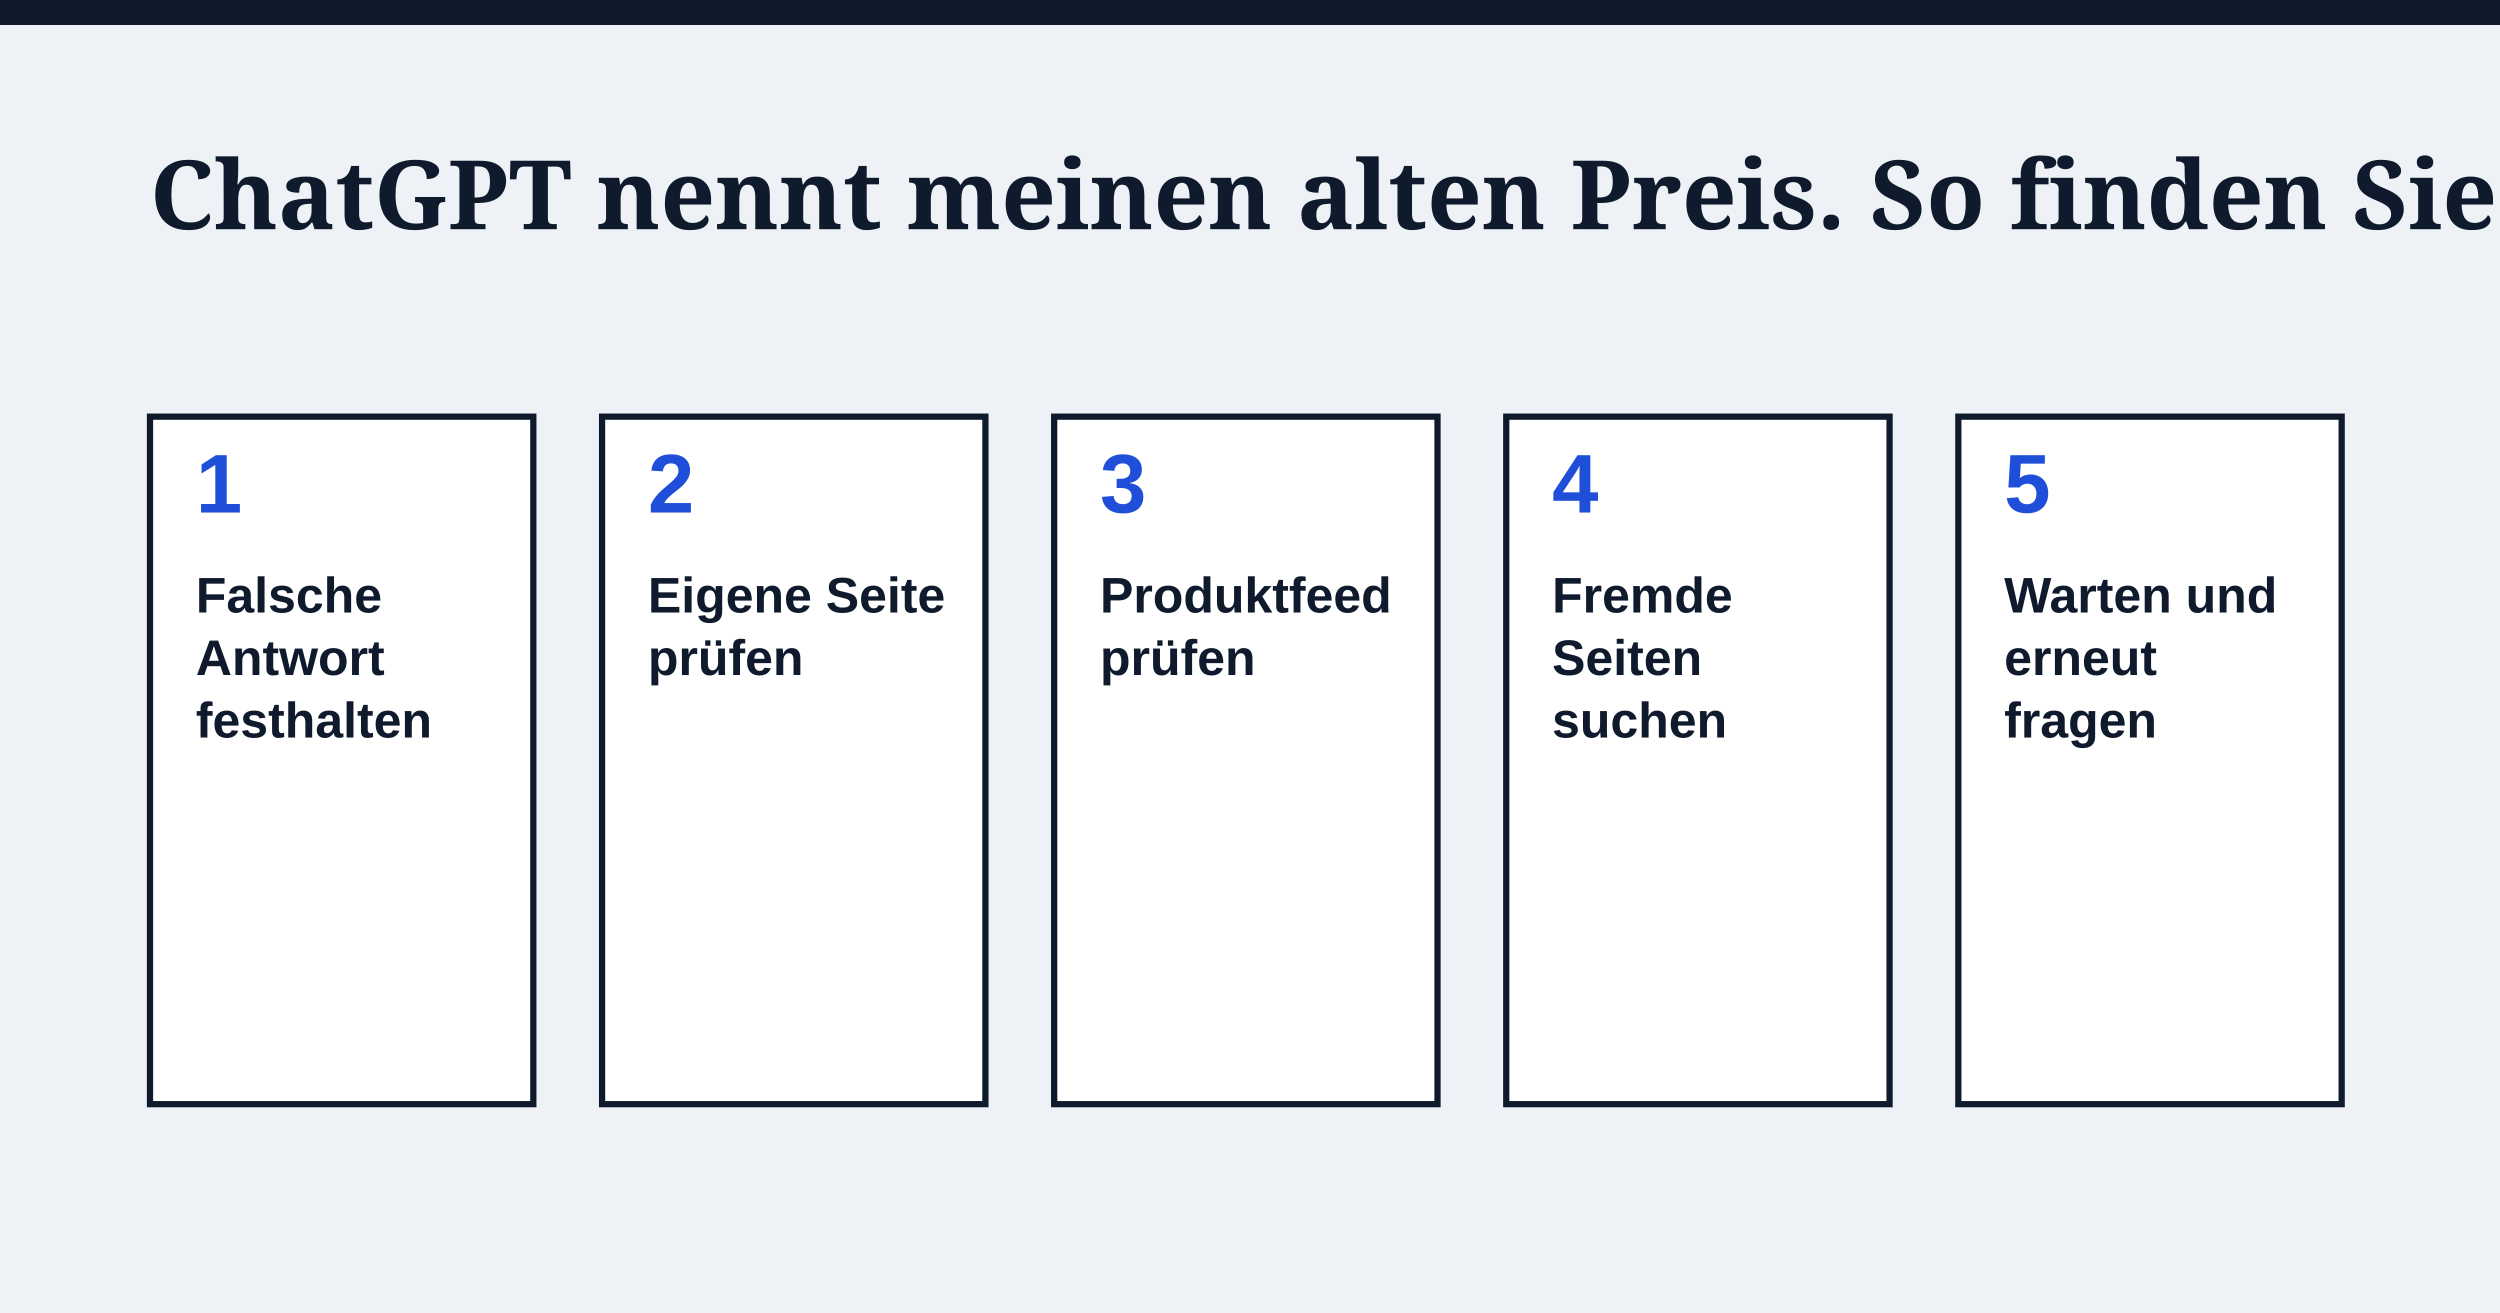
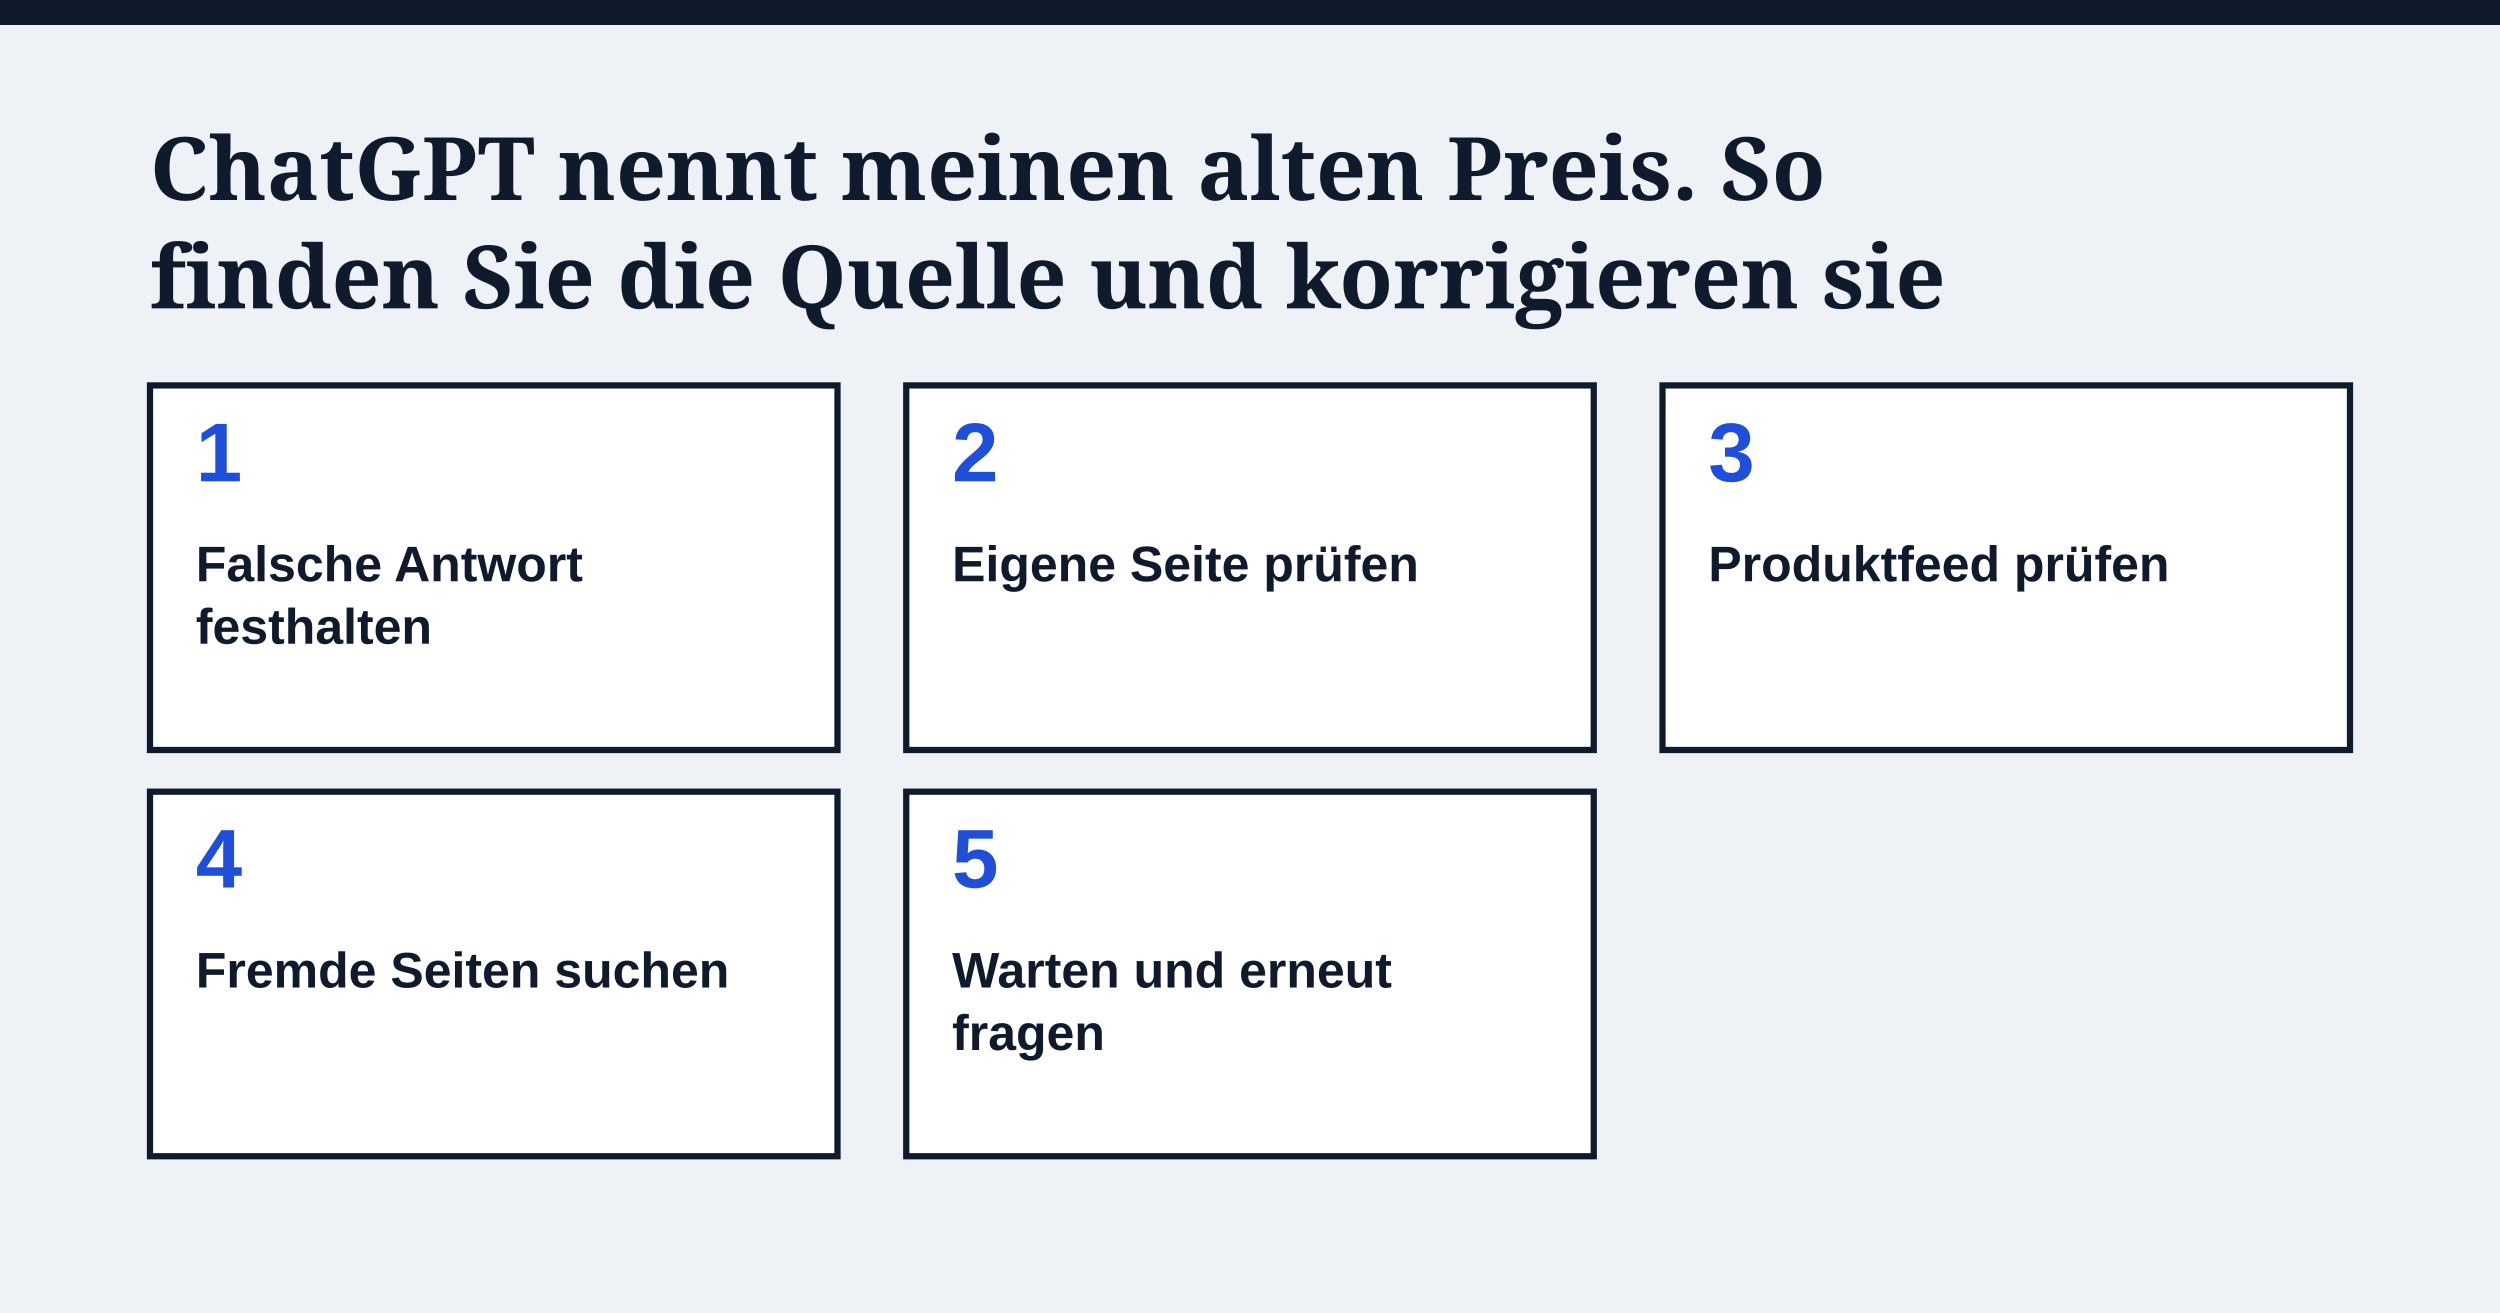
<svg xmlns="http://www.w3.org/2000/svg" viewBox="0 0 1200 630" width="1200" height="630" role="img" aria-labelledby="t d">
  <rect width="1200" height="630" fill="#EEF2F7" />
  <rect width="1200" height="12" fill="#0F1B2D" />
-   <text x="72" y="110" font-family="Georgia,serif" font-size="46" font-weight="600" fill="#0F1B2D">ChatGPT nennt meinen alten Preis. So finden Sie</text>
+   <text x="72" y="96" font-family="Georgia,serif" font-size="42" font-weight="600" fill="#0F1B2D">ChatGPT nennt meinen alten Preis. So</text>
+   <text x="72" y="148" font-family="Georgia,serif" font-size="42" font-weight="600" fill="#0F1B2D">finden Sie die Quelle und korrigieren sie</text>
  <g font-family="system-ui,Arial,sans-serif" fill="#0F1B2D">
-     <rect x="72" y="200" width="184" height="330" fill="#fff" stroke="#0F1B2D" stroke-width="3" />
-     <text x="94" y="246" font-size="40" font-weight="600" fill="#1F4FD8">1</text>
-     <text x="94" y="294" font-size="24" font-weight="600">Falsche</text>
-     <text x="94" y="324" font-size="24" font-weight="600">Antwort</text>
-     <text x="94" y="354" font-size="24" font-weight="600">festhalten</text>
-     <rect x="289" y="200" width="184" height="330" fill="#fff" stroke="#0F1B2D" stroke-width="3" />
-     <text x="311" y="246" font-size="40" font-weight="600" fill="#1F4FD8">2</text>
-     <text x="311" y="294" font-size="24" font-weight="600">Eigene Seite</text>
-     <text x="311" y="324" font-size="24" font-weight="600">prüfen</text>
-     <rect x="506" y="200" width="184" height="330" fill="#fff" stroke="#0F1B2D" stroke-width="3" />
-     <text x="528" y="246" font-size="40" font-weight="600" fill="#1F4FD8">3</text>
-     <text x="528" y="294" font-size="24" font-weight="600">Produktfeed</text>
-     <text x="528" y="324" font-size="24" font-weight="600">prüfen</text>
-     <rect x="723" y="200" width="184" height="330" fill="#fff" stroke="#0F1B2D" stroke-width="3" />
-     <text x="745" y="246" font-size="40" font-weight="600" fill="#1F4FD8">4</text>
-     <text x="745" y="294" font-size="24" font-weight="600">Fremde</text>
-     <text x="745" y="324" font-size="24" font-weight="600">Seiten</text>
-     <text x="745" y="354" font-size="24" font-weight="600">suchen</text>
-     <rect x="940" y="200" width="184" height="330" fill="#fff" stroke="#0F1B2D" stroke-width="3" />
-     <text x="962" y="246" font-size="40" font-weight="600" fill="#1F4FD8">5</text>
-     <text x="962" y="294" font-size="24" font-weight="600">Warten und</text>
-     <text x="962" y="324" font-size="24" font-weight="600">erneut</text>
-     <text x="962" y="354" font-size="24" font-weight="600">fragen</text>
+     <rect x="72" y="185" width="330" height="175" fill="#fff" stroke="#0F1B2D" stroke-width="3" />
+     <text x="94" y="231" font-size="40" font-weight="600" fill="#1F4FD8">1</text>
+     <text x="94" y="279" font-size="24" font-weight="600">Falsche Antwort</text>
+     <text x="94" y="309" font-size="24" font-weight="600">festhalten</text>
+     <rect x="435" y="185" width="330" height="175" fill="#fff" stroke="#0F1B2D" stroke-width="3" />
+     <text x="457" y="231" font-size="40" font-weight="600" fill="#1F4FD8">2</text>
+     <text x="457" y="279" font-size="24" font-weight="600">Eigene Seite prüfen</text>
+     <rect x="798" y="185" width="330" height="175" fill="#fff" stroke="#0F1B2D" stroke-width="3" />
+     <text x="820" y="231" font-size="40" font-weight="600" fill="#1F4FD8">3</text>
+     <text x="820" y="279" font-size="24" font-weight="600">Produktfeed prüfen</text>
+     <rect x="72" y="380" width="330" height="175" fill="#fff" stroke="#0F1B2D" stroke-width="3" />
+     <text x="94" y="426" font-size="40" font-weight="600" fill="#1F4FD8">4</text>
+     <text x="94" y="474" font-size="24" font-weight="600">Fremde Seiten suchen</text>
+     <rect x="435" y="380" width="330" height="175" fill="#fff" stroke="#0F1B2D" stroke-width="3" />
+     <text x="457" y="426" font-size="40" font-weight="600" fill="#1F4FD8">5</text>
+     <text x="457" y="474" font-size="24" font-weight="600">Warten und erneut</text>
+     <text x="457" y="504" font-size="24" font-weight="600">fragen</text>
  </g>
</svg>
